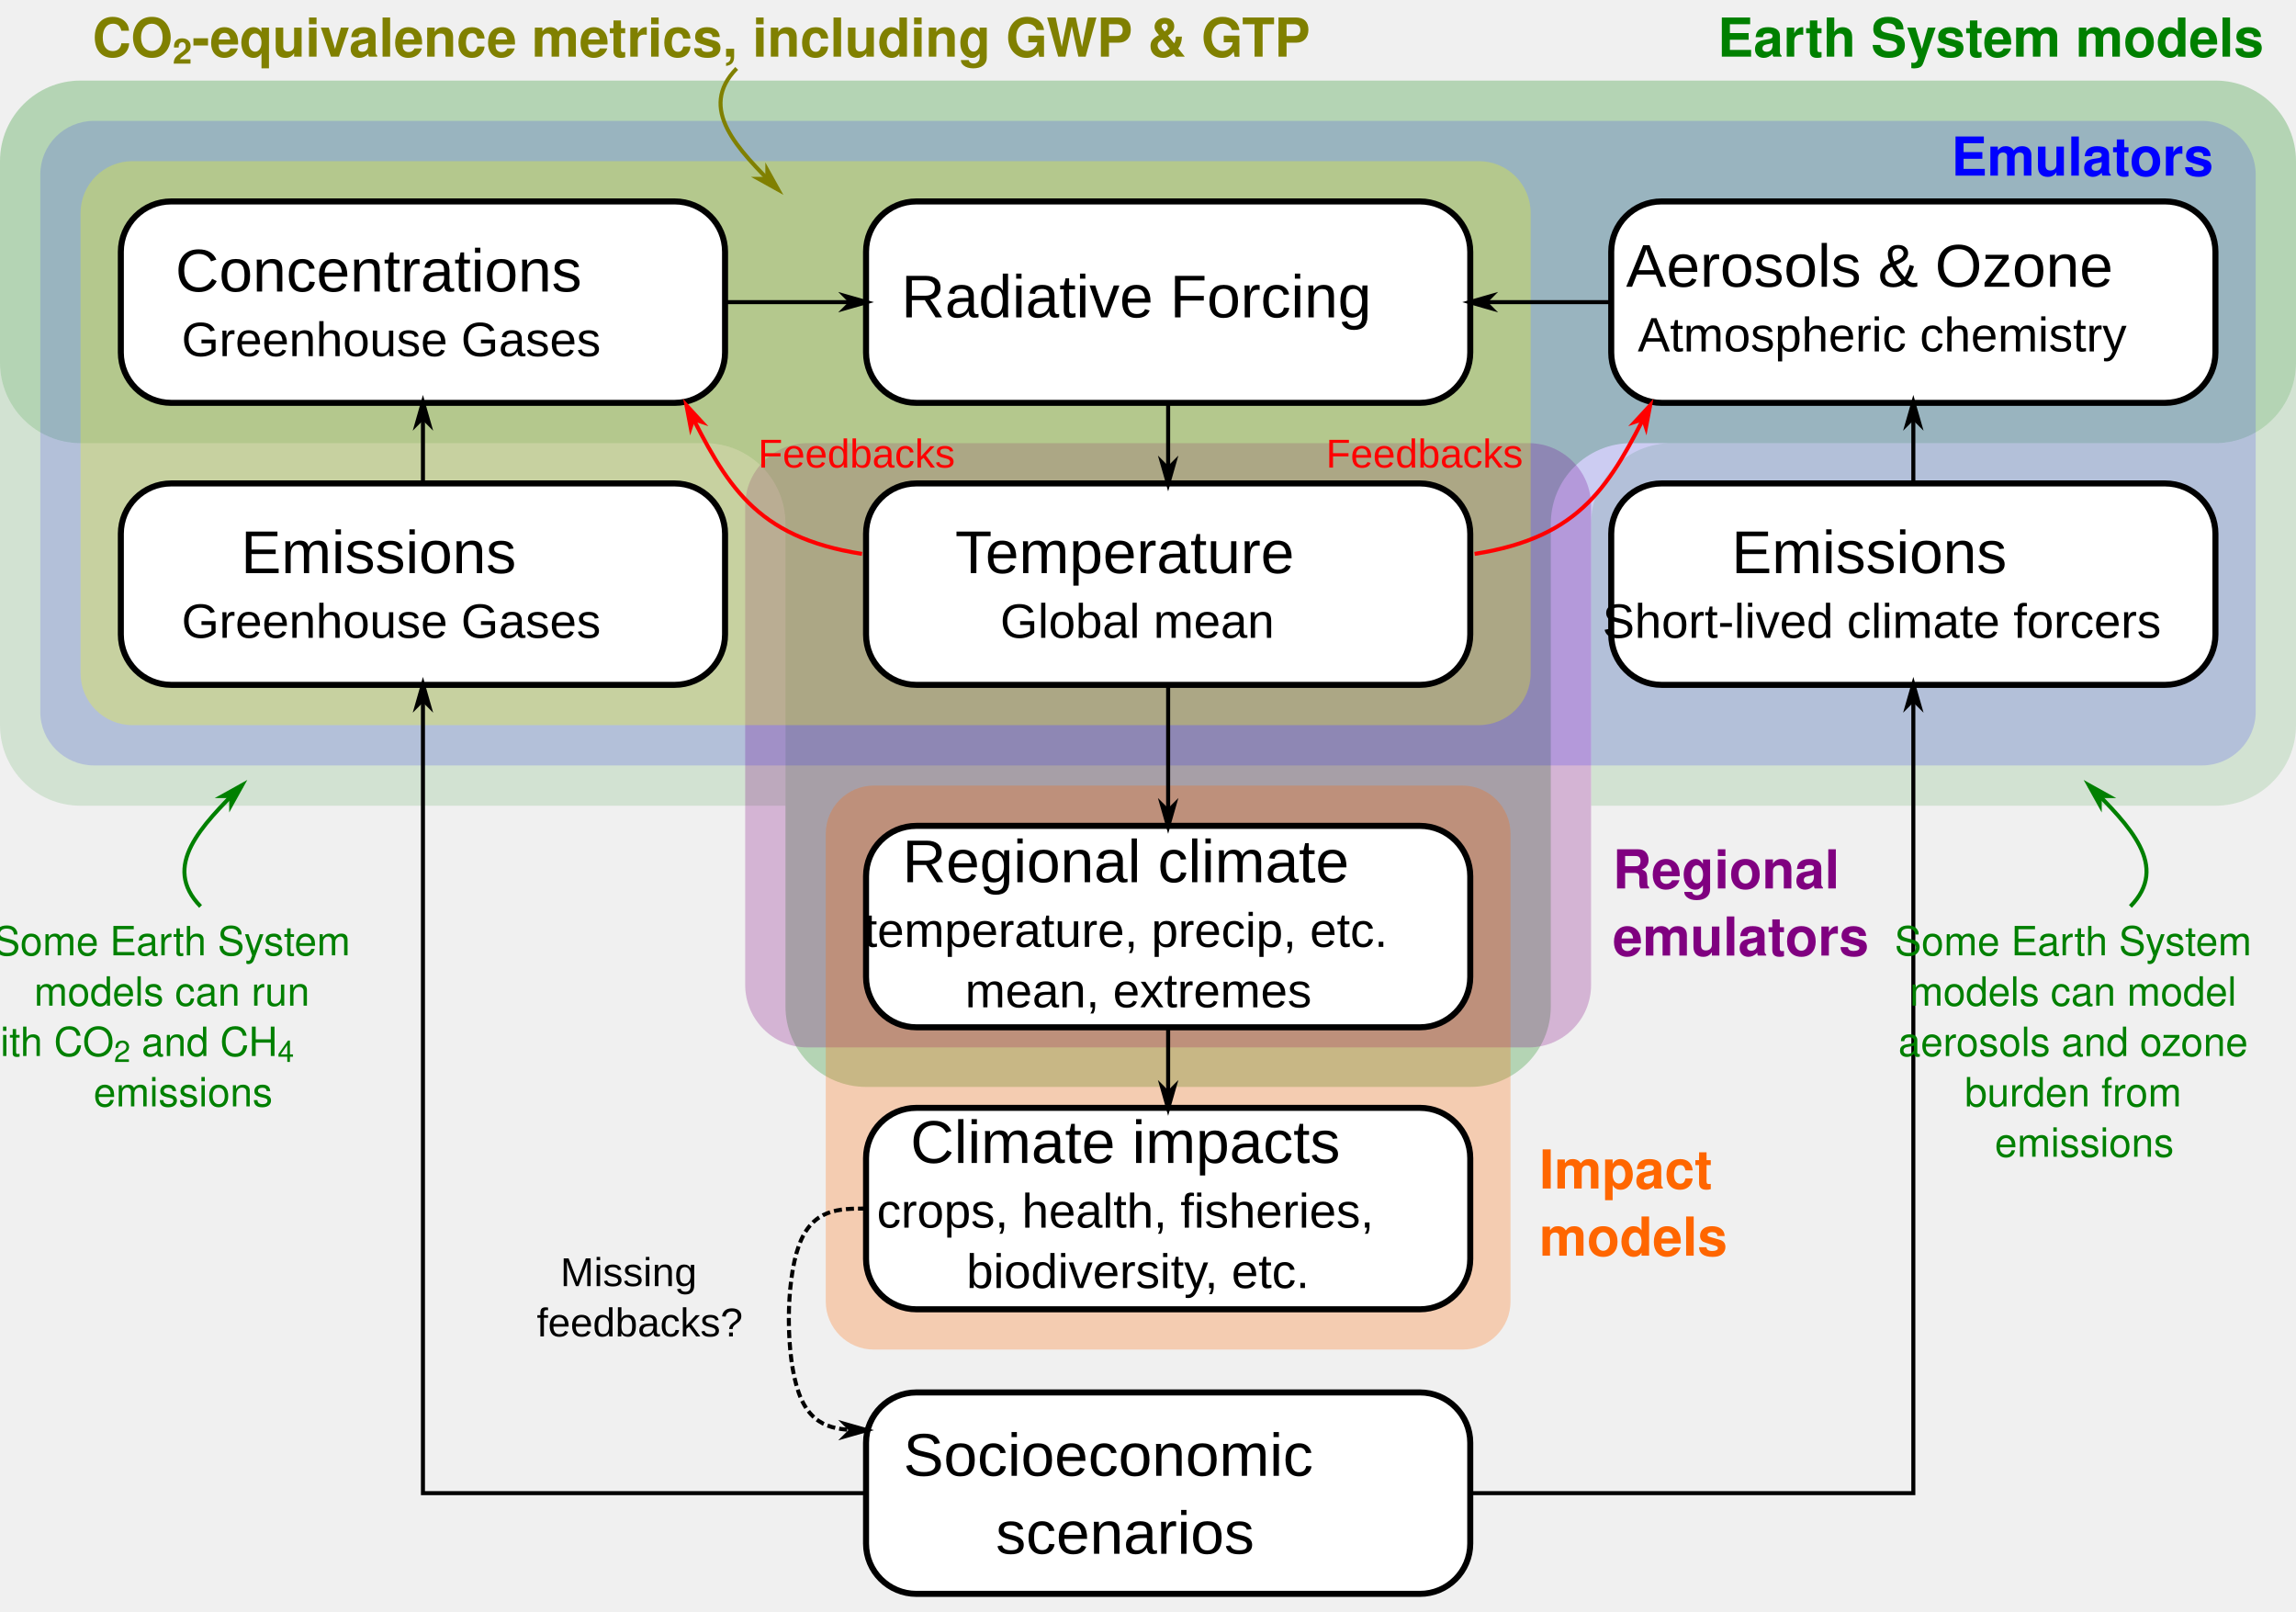
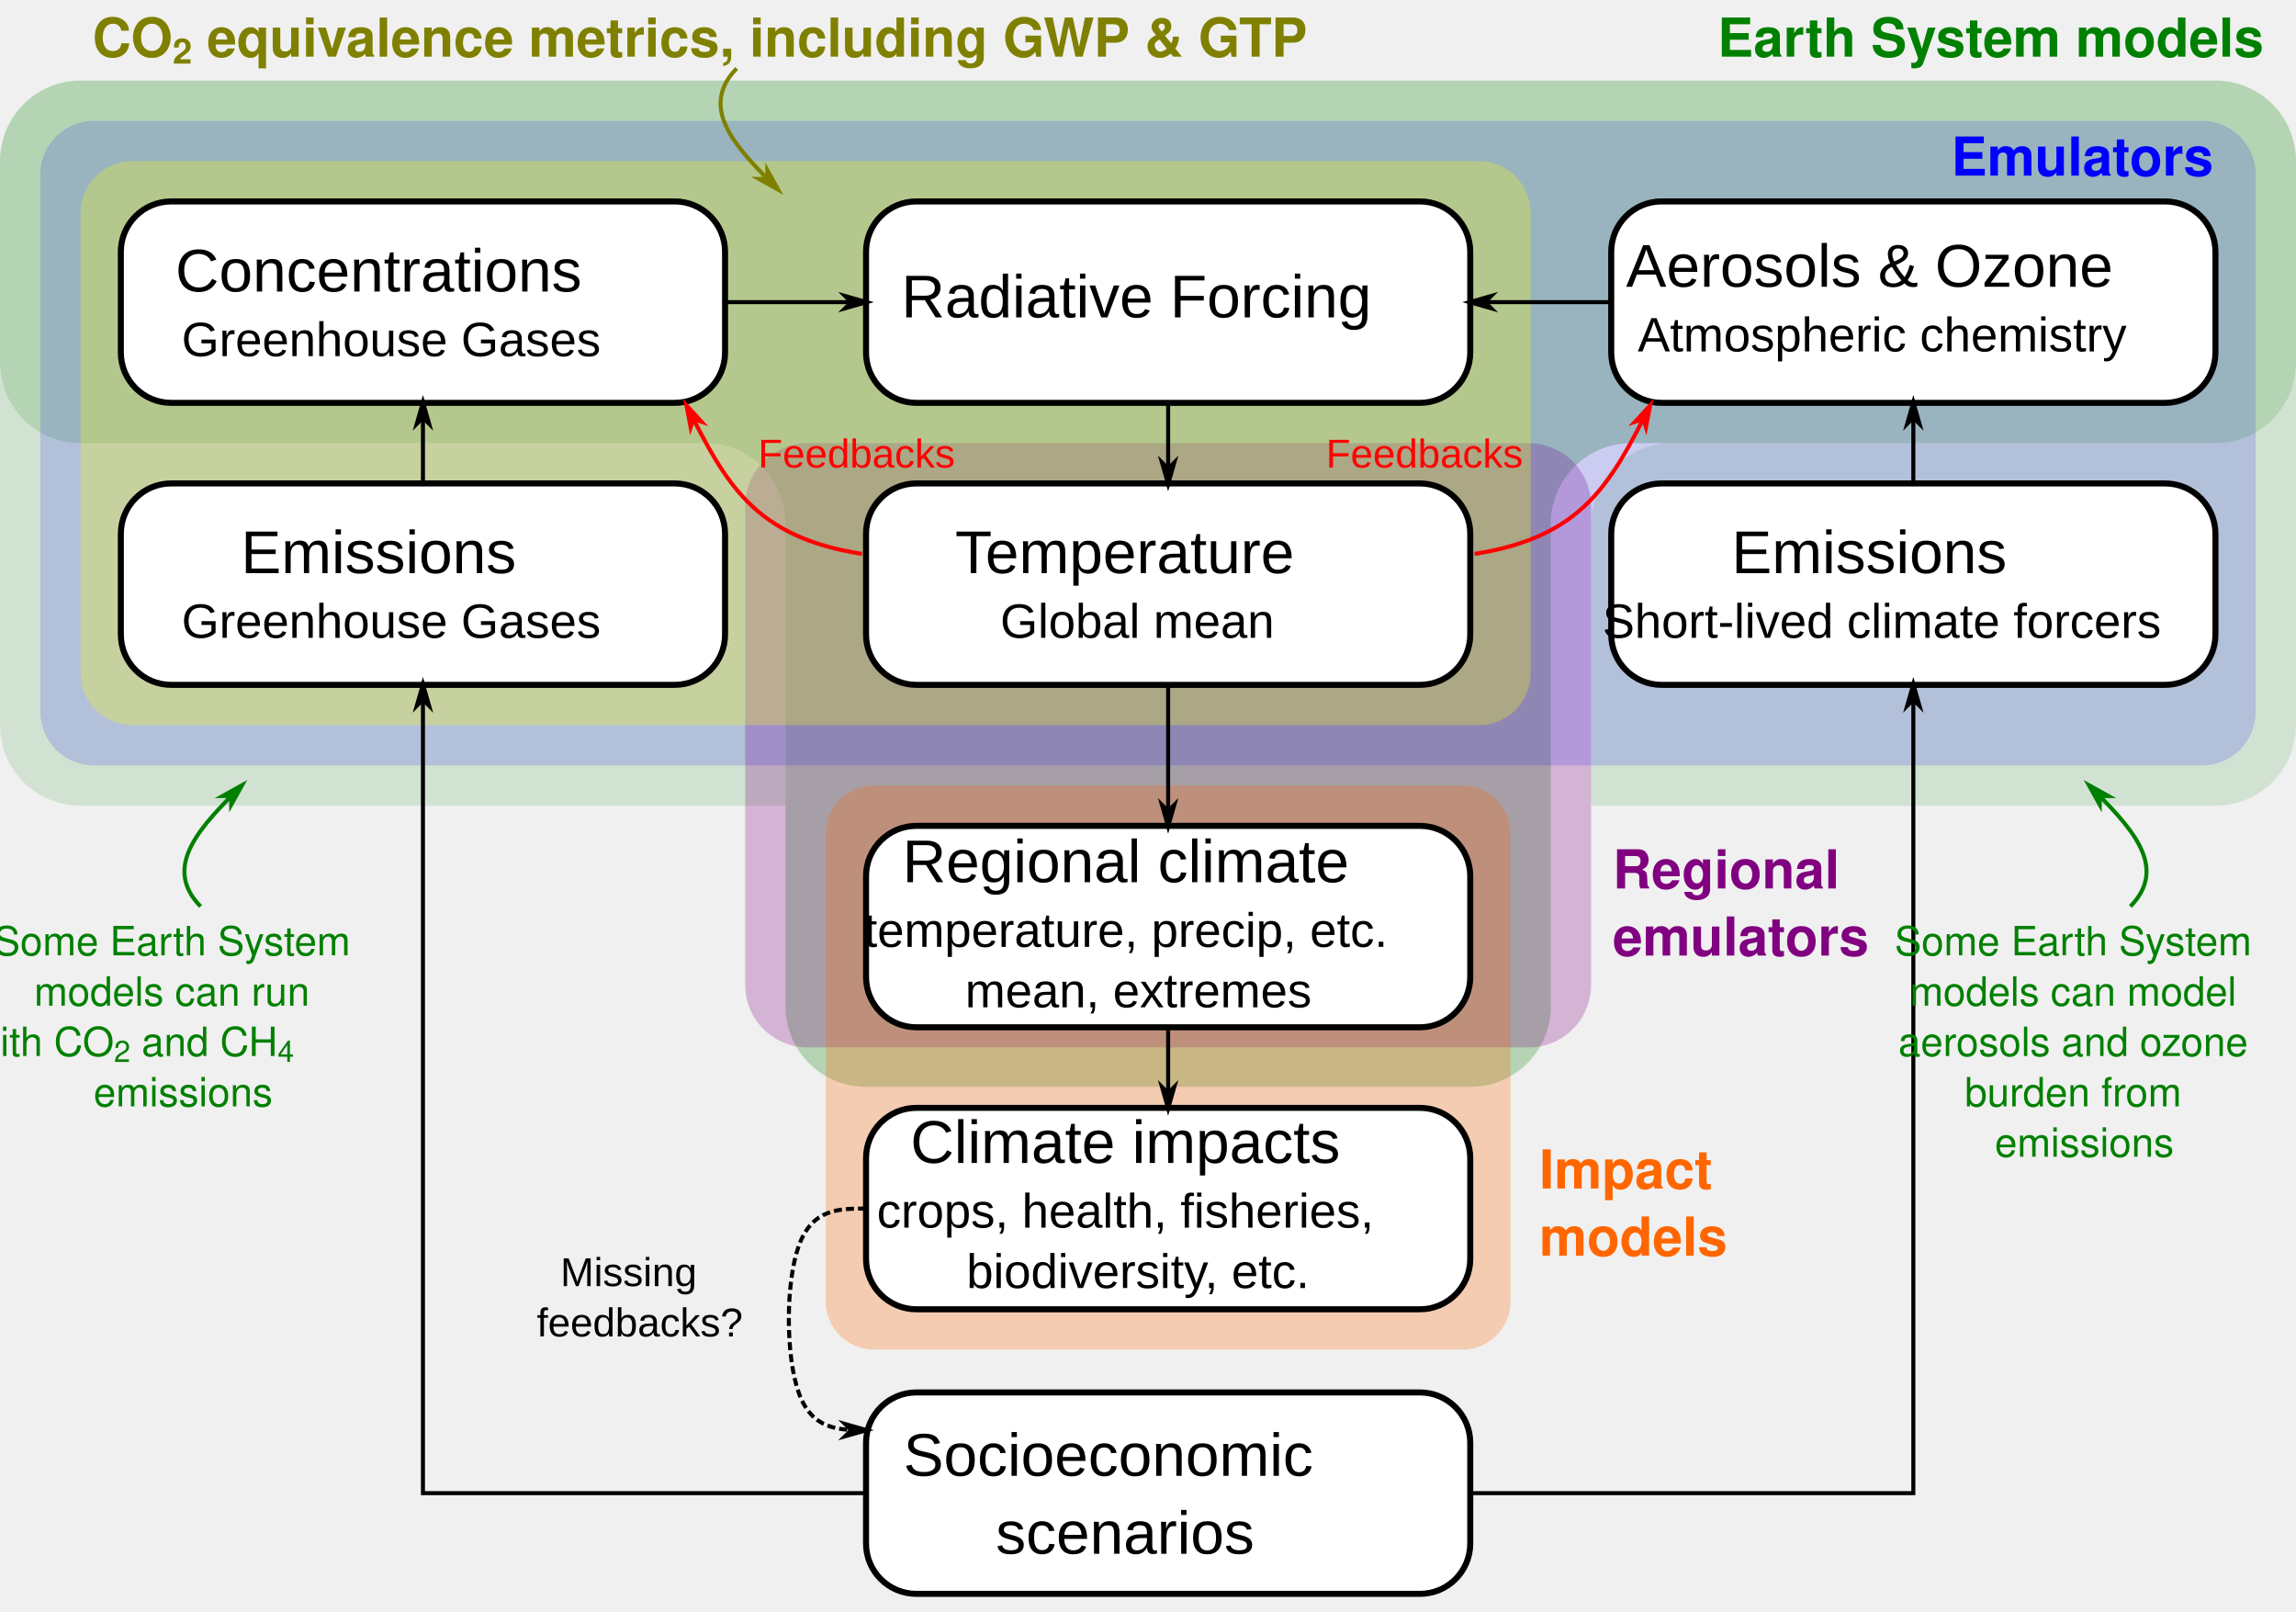
<svg xmlns="http://www.w3.org/2000/svg" width="570" height="400" id="svg2" version="1.1">
  <defs id="defs4">
    <marker style="overflow:visible" id="marker31080" refX="0" refY="0" orient="auto">
      <path transform="matrix(-0.8,0,0,-0.8,-10,0)" style="fill:context-stroke;fill-rule:evenodd;stroke:context-stroke;stroke-width:1pt" d="M 0,0 5,-5 -12.5,0 5,5 Z" id="path31078" />
    </marker>
    <marker style="overflow:visible" id="Arrow1Lend" refX="0" refY="0" orient="auto">
      <path transform="matrix(-0.8,0,0,-0.8,-10,0)" style="fill:context-stroke;fill-rule:evenodd;stroke:context-stroke;stroke-width:1pt" d="M 0,0 5,-5 -12.5,0 5,5 Z" id="path30813" />
    </marker>
    <marker orient="auto" refY="0" refX="0" id="Arrow1Mend" style="overflow:visible">
      <path id="path3886" d="M 0,0 5,-5 -12.5,0 5,5 Z" style="fill-rule:evenodd;stroke:#000000;stroke-width:1pt;marker-start:none" transform="matrix(-0.4,0,0,-0.4,-4,0)" />
    </marker>
    <marker orient="auto" refY="0" refX="0" id="Arrow1Send" style="overflow:visible">
      <path id="path3892" d="M 0,0 5,-5 -12.5,0 5,5 Z" style="fill-rule:evenodd;stroke:#000000;stroke-width:1pt;marker-start:none" transform="matrix(-0.2,0,0,-0.2,-1.2,0)" />
    </marker>
    <marker orient="auto" refY="0" refX="0" id="Arrow1Mend-8" style="overflow:visible">
      <path id="path3886-6" d="M 0,0 5,-5 -12.5,0 5,5 Z" style="fill-rule:evenodd;stroke:#000000;stroke-width:1pt;marker-start:none" transform="matrix(-0.4,0,0,-0.4,-4,0)" />
    </marker>
    <marker orient="auto" refY="0" refX="0" id="Arrow1Mend-4" style="overflow:visible">
      <path id="path3886-9" d="M 0,0 5,-5 -12.5,0 5,5 Z" style="fill-rule:evenodd;stroke:#000000;stroke-width:1pt;marker-start:none" transform="matrix(-0.4,0,0,-0.4,-4,0)" />
    </marker>
    <marker orient="auto" refY="0" refX="0" id="Arrow1Mend-0" style="overflow:visible">
      <path id="path3886-4" d="M 0,0 5,-5 -12.5,0 5,5 Z" style="fill-rule:evenodd;stroke:#000000;stroke-width:1pt;marker-start:none" transform="matrix(-0.4,0,0,-0.4,-4,0)" />
    </marker>
    <marker orient="auto" refY="0" refX="0" id="Arrow1Mend-2" style="overflow:visible">
      <path id="path3886-8" d="M 0,0 5,-5 -12.5,0 5,5 Z" style="fill-rule:evenodd;stroke:#000000;stroke-width:1pt;marker-start:none" transform="matrix(-0.4,0,0,-0.4,-4,0)" />
    </marker>
    <marker orient="auto" refY="0" refX="0" id="Arrow1Mend-47" style="overflow:visible">
      <path id="path3886-7" d="M 0,0 5,-5 -12.5,0 5,5 Z" style="fill-rule:evenodd;stroke:#000000;stroke-width:1pt;marker-start:none" transform="matrix(-0.4,0,0,-0.4,-4,0)" />
    </marker>
    <marker orient="auto" refY="0" refX="0" id="Arrow1Mend-9" style="overflow:visible">
      <path id="path3886-1" d="M 0,0 5,-5 -12.5,0 5,5 Z" style="fill-rule:evenodd;stroke:#000000;stroke-width:1pt;marker-start:none" transform="matrix(-0.4,0,0,-0.4,-4,0)" />
    </marker>
    <marker orient="auto" refY="0" refX="0" id="Arrow1Mend-25" style="overflow:visible">
      <path id="path3886-86" d="M 0,0 5,-5 -12.5,0 5,5 Z" style="fill-rule:evenodd;stroke:#000000;stroke-width:1pt;marker-start:none" transform="matrix(-0.4,0,0,-0.4,-4,0)" />
    </marker>
    <marker orient="auto" refY="0" refX="0" id="Arrow1Mend-3" style="overflow:visible">
      <path id="path3886-3" d="M 0,0 5,-5 -12.5,0 5,5 Z" style="fill-rule:evenodd;stroke:#000000;stroke-width:1pt;marker-start:none" transform="matrix(-0.4,0,0,-0.4,-4,0)" />
    </marker>
    <marker orient="auto" refY="0" refX="0" id="Arrow1Mend-6" style="overflow:visible">
      <path id="path3886-2" d="M 0,0 5,-5 -12.5,0 5,5 Z" style="fill-rule:evenodd;stroke:#000000;stroke-width:1pt;marker-start:none" transform="matrix(-0.4,0,0,-0.4,-4,0)" />
    </marker>
    <marker orient="auto" refY="0" refX="0" style="overflow:visible" id="Arrow1Mend5739">
      <path id="path52276" d="M 0,0 5,-5 -12.5,0 5,5 Z" style="fill:#ffffff;fill-rule:evenodd;stroke:#800000;stroke-width:1pt;marker-start:none" transform="matrix(-0.4,0,0,-0.4,-4,0)" />
    </marker>
    <marker orient="auto" refY="0" refX="0" style="overflow:visible" id="Arrow1Mend6568">
      <path id="path52279" d="M 0,0 5,-5 -12.5,0 5,5 Z" style="fill:#ffffff;fill-rule:evenodd;stroke:#800000;stroke-width:1pt;marker-start:none" transform="matrix(-0.4,0,0,-0.4,-4,0)" />
    </marker>
    <marker orient="auto" refY="0" refX="0" style="overflow:visible" id="Arrow1Mend65689914">
      <path id="path52715" d="M 0,0 5,-5 -12.5,0 5,5 Z" style="fill:#ffffff;fill-rule:evenodd;stroke:#ff0000;stroke-width:1pt;marker-start:none" transform="matrix(-0.4,0,0,-0.4,-4,0)" />
    </marker>
    <marker orient="auto" refY="0" refX="0" style="overflow:visible" id="Arrow1Mend57392504">
      <path id="path52718" d="M 0,0 5,-5 -12.5,0 5,5 Z" style="fill:#ffffff;fill-rule:evenodd;stroke:#ff0000;stroke-width:1pt;marker-start:none" transform="matrix(-0.4,0,0,-0.4,-4,0)" />
    </marker>
    <marker orient="auto" refY="0" refX="0" style="overflow:visible" id="Arrow1Mend656899147499">
      <path id="path66542" d="M 0,0 5,-5 -12.5,0 5,5 Z" style="fill:#ff0000;fill-rule:evenodd;stroke:#ff0000;stroke-width:1pt;marker-start:none" transform="matrix(-0.4,0,0,-0.4,-4,0)" />
    </marker>
    <marker orient="auto" refY="0" refX="0" style="overflow:visible" id="Arrow1Mend573925048667">
      <path id="path66852" d="M 0,0 5,-5 -12.5,0 5,5 Z" style="fill:#ff0000;fill-rule:evenodd;stroke:#ff0000;stroke-width:1pt;marker-start:none" transform="matrix(-0.4,0,0,-0.4,-4,0)" />
    </marker>
    <marker orient="auto" refY="0" refX="0" style="overflow:visible" id="Arrow1Mend6473">
      <path id="path19866" d="M 0,0 5,-5 -12.5,0 5,5 Z" style="fill:#008000;fill-rule:evenodd;stroke:#ff0000;stroke-width:1pt;marker-start:none" transform="matrix(-0.4,0,0,-0.4,-4,0)" />
    </marker>
    <marker orient="auto" refY="0" refX="0" style="overflow:visible" id="Arrow1Mend64739855">
      <path id="path20338" d="M 0,0 5,-5 -12.5,0 5,5 Z" style="fill:#008000;fill-rule:evenodd;stroke:#008000;stroke-width:1pt;marker-start:none" transform="matrix(-0.4,0,0,-0.4,-4,0)" />
    </marker>
    <marker orient="auto" refY="0" refX="0" style="overflow:visible" id="Arrow1Mend656899147499-7">
      <path id="path66542-4" d="M 0,0 5,-5 -12.5,0 5,5 Z" style="fill:#ff0000;fill-rule:evenodd;stroke:#ff0000;stroke-width:1pt;marker-start:none" transform="matrix(-0.4,0,0,-0.4,-4,0)" />
    </marker>
    <marker orient="auto" refY="0" refX="0" style="overflow:visible" id="Arrow1Mend656899147499-7-7">
      <path id="path66542-4-2" d="M 0,0 5,-5 -12.5,0 5,5 Z" style="fill:#ff0000;fill-rule:evenodd;stroke:#ff0000;stroke-width:1pt;marker-start:none" transform="matrix(-0.4,0,0,-0.4,-4,0)" />
    </marker>
    <marker orient="auto" refY="0" refX="0" style="overflow:visible" id="Arrow1Mend656899147499-7-1">
      <path id="path66542-4-6" d="M 0,0 5,-5 -12.5,0 5,5 Z" style="fill:#ff0000;fill-rule:evenodd;stroke:#ff0000;stroke-width:1pt;marker-start:none" transform="matrix(-0.4,0,0,-0.4,-4,0)" />
    </marker>
    <marker orient="auto" refY="0" refX="0" style="overflow:visible" id="Arrow1Mend656899147499-8">
      <path id="path66542-3" d="M 0,0 5,-5 -12.5,0 5,5 Z" style="fill:#ff0000;fill-rule:evenodd;stroke:#ff0000;stroke-width:1pt;marker-start:none" transform="matrix(-0.4,0,0,-0.4,-4,0)" />
    </marker>
    <marker orient="auto" refY="0" refX="0" style="overflow:visible" id="Arrow1Mend64739855-1">
      <path id="path20338-7" d="M 0,0 5,-5 -12.5,0 5,5 Z" style="fill:#008000;fill-rule:evenodd;stroke:#008000;stroke-width:1pt;marker-start:none" transform="matrix(-0.4,0,0,-0.4,-4,0)" />
    </marker>
    <marker orient="auto" refY="0" refX="0" style="overflow:visible" id="Arrow1Mend64739855-8">
      <path id="path20338-4" d="M 0,0 5,-5 -12.5,0 5,5 Z" style="fill:#008000;fill-rule:evenodd;stroke:#008000;stroke-width:1pt;marker-start:none" transform="matrix(-0.4,0,0,-0.4,-4,0)" />
    </marker>
    <marker orient="auto" refY="0" refX="0" style="overflow:visible" id="Arrow1Mend64739855-1-3">
      <path id="path20338-7-5" d="M 0,0 5,-5 -12.5,0 5,5 Z" style="fill:#008000;fill-rule:evenodd;stroke:#008000;stroke-width:1pt;marker-start:none" transform="matrix(-0.4,0,0,-0.4,-4,0)" />
    </marker>
    <marker orient="auto" refY="0" refX="0" style="overflow:visible" id="Arrow1Mend656899147499-86">
      <path id="path66542-0" d="M 0,0 5,-5 -12.5,0 5,5 Z" style="fill:#ff0000;fill-rule:evenodd;stroke:#ff0000;stroke-width:1pt;marker-start:none" transform="matrix(-0.4,0,0,-0.4,-4,0)" />
    </marker>
    <marker orient="auto" refY="0" refX="0" id="Arrow1Mend-7" style="overflow:visible">
      <path id="path3886-23" d="M 0,0 5,-5 -12.5,0 5,5 Z" style="fill-rule:evenodd;stroke:#000000;stroke-width:1pt;marker-start:none" transform="matrix(-0.4,0,0,-0.4,-4,0)" />
    </marker>
  </defs>
  <g id="layer1">
    <path style="opacity:0.125;fill:#008000;fill-opacity:1;stroke:none;stroke-width:1.024px;stroke-linecap:butt;stroke-linejoin:miter;stroke-opacity:1" d="m 395,200 v -70 a 20,20 135 0 1 20,-20 h 135 a 20,20 135 0 0 20,-20 v 90 a 20,20 135 0 1 -20,20 z" id="path3345-6" />
    <path style="opacity:0.125;fill:#008000;fill-opacity:1;stroke:none;stroke-width:1.024px;stroke-linecap:butt;stroke-linejoin:miter;stroke-opacity:1" d="m 195,200 v -70 a 20,20 45 0 0 -20,-20 H 20 a 20,20 45 0 1 -20,-20 v 90 a 20,20 45 0 0 20,20 z" id="path3345" />
    <path style="opacity:0.25;fill:#008000;stroke:none;stroke-width:1.032px;stroke-linecap:butt;stroke-linejoin:miter;stroke-opacity:1" d="m 20,20 h 530 a 20,20 45 0 1 20,20 V 90 a 20,20 135 0 1 -20,20 H 405 a 20,20 135 0 0 -20,20 v 119.797 a 20,20 135 0 1 -20,20 H 215 a 20,20 45 0 1 -20,-20 V 130 A 20,20 45 0 0 175,110 H 20 A 20,20 45 0 1 0,90 V 40 a 20,20 135 0 1 20,-20 z" id="path4806" />
    <rect style="opacity:0.25;fill:#800080;stroke:none;stroke-width:1.034;stroke-dasharray:1.034, 2.068" id="rect49499" width="210" height="150" x="185" y="110" ry="15.517" />
    <rect style="opacity:0.263;fill:#ff6600;stroke:none;stroke-width:1.5;stroke-miterlimit:4;stroke-dasharray:none" id="rect4771" width="170" height="140" x="205" y="195" ry="11.957" />
    <rect style="opacity:0.152;fill:#0000ff;stroke:none;stroke-width:1.549;stroke-miterlimit:4;stroke-dasharray:none" id="rect4761" width="550" height="160" x="10" y="30" ry="13.333" />
    <rect style="opacity:0.263;fill:#ffff00;stroke:none;stroke-width:1.557;stroke-miterlimit:4;stroke-dasharray:none" id="rect4767" width="360" height="140" x="20" y="40" ry="12.876" />
    <rect style="fill:#ffffff;stroke:#000000;stroke-width:1.5;stroke-miterlimit:4;stroke-dasharray:none" id="rect2816" width="150" height="50" x="30" y="120" ry="12.5" />
    <rect style="fill:#ffffff;stroke:#000000;stroke-width:1.5;stroke-miterlimit:4;stroke-dasharray:none" id="rect2816-9" width="150" height="50" x="215" y="345.638" ry="12.5" />
    <text xml:space="preserve" style="font-style:normal;font-weight:normal;line-height:0%;font-family:sans-serif;text-align:center;letter-spacing:0px;word-spacing:0px;text-anchor:middle;fill:#000000;fill-opacity:1;stroke:none" x="104.912" y="142.272" id="text2820">
      <tspan id="tspan2822" x="104.912" y="142.272" style="font-size:15px;line-height:1.25;font-family:Arial;-inkscape-font-specification:Arial">Emissions</tspan>
      <tspan x="104.912" y="158.319" id="tspan2824" style="font-size:12px;line-height:1.25;font-family:Arial;-inkscape-font-specification:Arial">Greenhouse Gases</tspan>
    </text>
    <rect style="fill:#ffffff;stroke:#000000;stroke-width:1.5;stroke-miterlimit:4;stroke-dasharray:none" id="rect2816-4" width="150" height="50" x="400" y="120" ry="12.5" />
    <text xml:space="preserve" style="font-style:normal;font-weight:normal;line-height:0%;font-family:sans-serif;text-align:center;letter-spacing:0px;word-spacing:0px;text-anchor:middle;fill:#000000;fill-opacity:1;stroke:none" x="474.962" y="142.272" id="text2820-3">
      <tspan id="tspan2822-3" x="474.962" y="142.272" style="font-size:15px;line-height:1.25;font-family:Arial;-inkscape-font-specification:Arial">Emissions</tspan>
      <tspan x="474.962" y="158.319" id="tspan2824-1" style="font-size:12px;line-height:1.25;font-family:Arial;-inkscape-font-specification:Arial">Short-lived climate forcers</tspan>
    </text>
    <rect style="fill:#ffffff;stroke:#000000;stroke-width:1.5;stroke-miterlimit:4;stroke-dasharray:none" id="rect2816-3" width="150" height="50" x="30" y="50" ry="12.5" />
    <text xml:space="preserve" style="font-style:normal;font-weight:normal;line-height:0%;font-family:sans-serif;text-align:center;letter-spacing:0px;word-spacing:0px;text-anchor:middle;fill:#000000;fill-opacity:1;stroke:none" x="104.912" y="72.363" id="text2820-9">
      <tspan id="tspan2822-1" x="104.912" y="72.363" style="font-size:15px;line-height:1.25;font-family:Arial;-inkscape-font-specification:Arial">Concentrations</tspan>
      <tspan x="104.912" y="88.411" id="tspan2824-0" style="font-size:12px;line-height:1.25;font-family:Arial;-inkscape-font-specification:Arial">Greenhouse Gases</tspan>
    </text>
    <rect style="fill:#ffffff;stroke:#000000;stroke-width:1.5;stroke-miterlimit:4;stroke-dasharray:none" id="rect2816-3-4" width="150" height="50" x="215" y="50" ry="12.5" />
    <text xml:space="preserve" style="font-style:normal;font-weight:normal;line-height:0%;font-family:sans-serif;text-align:center;letter-spacing:0px;word-spacing:0px;text-anchor:middle;fill:#000000;fill-opacity:1;stroke:none" x="289.916" y="78.79" id="text2820-9-9">
      <tspan x="289.916" y="78.79" id="tspan2824-0-7" style="font-size:15px;line-height:1.25;font-family:Arial;-inkscape-font-specification:Arial">Radiative Forcing</tspan>
    </text>
    <rect style="fill:#ffffff;stroke:#000000;stroke-width:1.5;stroke-miterlimit:4;stroke-dasharray:none" id="rect2816-3-4-9" width="150" height="50" x="215" y="120" ry="12.5" />
    <text xml:space="preserve" style="font-style:normal;font-weight:normal;line-height:0%;font-family:sans-serif;text-align:center;letter-spacing:0px;word-spacing:0px;text-anchor:middle;fill:#000000;fill-opacity:1;stroke:none" x="290.139" y="142.272" id="text2820-9-4">
      <tspan id="tspan2822-1-1" x="290.139" y="142.272" style="font-size:15px;line-height:1.25;font-family:Arial;-inkscape-font-specification:Arial">Temperature</tspan>
      <tspan x="290.139" y="158.319" id="tspan2824-0-5" style="font-size:12px;line-height:1.25;font-family:Arial;-inkscape-font-specification:Arial">Global mean</tspan>
    </text>
    <rect style="fill:#ffffff;stroke:#000000;stroke-width:1.5;stroke-miterlimit:4;stroke-dasharray:none" id="rect2816-3-4-9-4" width="150" height="50" x="215" y="205" ry="12.5" />
    <text xml:space="preserve" style="font-style:normal;font-weight:normal;line-height:0%;font-family:sans-serif;text-align:center;letter-spacing:0px;word-spacing:0px;text-anchor:middle;fill:#000000;fill-opacity:1;stroke:none" x="290.413" y="218.995" id="text2820-9-4-0">
      <tspan id="tspan2822-1-1-9" x="290.413" y="218.995" style="font-size:15px;line-height:1.25;font-family:Arial;-inkscape-font-specification:Arial">Regional climate</tspan>
      <tspan x="290.413" y="235.043" id="tspan2824-0-5-3" style="font-size:12px;line-height:1.25;font-family:Arial;-inkscape-font-specification:Arial">temperature, precip, etc.</tspan>
      <tspan x="290.413" y="250.043" style="font-size:12px;line-height:1.25;font-family:Arial;-inkscape-font-specification:Arial" id="tspan3024">mean, extremes</tspan>
    </text>
    <rect style="fill:#ffffff;stroke:#000000;stroke-width:1.5;stroke-miterlimit:4;stroke-dasharray:none" id="rect2816-3-4-9-4-7" width="150" height="50" x="215" y="275" ry="12.5" />
    <text xml:space="preserve" style="font-style:normal;font-weight:normal;line-height:0%;font-family:sans-serif;text-align:center;letter-spacing:0px;word-spacing:0px;text-anchor:middle;fill:#000000;fill-opacity:1;stroke:none" x="290.296" y="288.674" id="text2820-9-4-0-7">
      <tspan id="tspan2822-1-1-9-4" x="290.296" y="288.674" style="font-size:15px;line-height:1.25;font-family:Arial;-inkscape-font-specification:Arial">Climate impacts</tspan>
      <tspan x="290.296" y="304.721" style="font-size:12px;line-height:1.25;font-family:Arial;-inkscape-font-specification:Arial" id="tspan3024-0">crops, health, fisheries,</tspan>
      <tspan x="290.296" y="319.721" style="font-size:12px;line-height:1.25;font-family:Arial;-inkscape-font-specification:Arial" id="tspan3062">biodiversity, etc.</tspan>
    </text>
    <rect style="fill:#ffffff;stroke:#000000;stroke-width:1.5;stroke-miterlimit:4;stroke-dasharray:none" id="rect2816-4-9" width="150" height="50" x="400" y="50" ry="12.5" />
    <text xml:space="preserve" style="font-style:normal;font-weight:normal;line-height:0%;font-family:sans-serif;text-align:center;letter-spacing:0px;word-spacing:0px;text-anchor:middle;fill:#000000;fill-opacity:1;stroke:none" x="475.062" y="71.177" id="text2820-3-8">
      <tspan id="tspan2822-3-0" x="475.062" y="71.177" style="font-size:15px;line-height:1.25;font-family:Arial;-inkscape-font-specification:Arial">Aerosols &amp; Ozone</tspan>
      <tspan x="475.062" y="87.225" id="tspan2824-1-3" style="font-size:12px;line-height:1.25;font-family:Arial;-inkscape-font-specification:Arial">Atmospheric chemistry</tspan>
    </text>
    <text xml:space="preserve" style="font-size:15px;line-height:1.25;font-family:Helvetica;-inkscape-font-specification:Helvetica;text-align:center;text-anchor:middle" x="289.729" y="366.338" id="text7739">
      <tspan x="289.729" y="366.338" id="tspan7741" style="font-style:normal;font-variant:normal;font-weight:normal;font-stretch:normal;font-size:15px;font-family:Arial;-inkscape-font-specification:Arial;text-align:center;text-anchor:middle">Socioeconomic</tspan>
      <tspan x="289.729" y="385.681" style="font-style:normal;font-variant:normal;font-weight:normal;font-stretch:normal;font-size:15px;font-family:Arial;-inkscape-font-specification:Arial;text-align:center;text-anchor:middle" id="tspan26359">scenarios</tspan>
    </text>
    <path style="fill:none;fill-rule:evenodd;stroke:#000000;stroke-width:1px;stroke-linecap:butt;stroke-linejoin:miter;stroke-opacity:1;marker-end:url(#Arrow1Mend);paint-order:normal" d="M 105,120 V 100" id="path28561" />
    <path style="fill:none;fill-rule:evenodd;stroke:#000000;stroke-width:1px;stroke-linecap:butt;stroke-linejoin:miter;stroke-opacity:1;marker-end:url(#Arrow1Mend)" d="m 180,75 h 35" id="path28563" />
    <path style="fill:none;fill-rule:evenodd;stroke:#000000;stroke-width:1px;stroke-linecap:butt;stroke-linejoin:miter;stroke-opacity:1;marker-end:url(#Arrow1Mend)" d="M 290,100 V 120" id="path28565" />
    <path style="fill:none;fill-rule:evenodd;stroke:#000000;stroke-width:1px;stroke-linecap:butt;stroke-linejoin:miter;stroke-opacity:1;marker-end:url(#Arrow1Mend)" d="M 475,120 V 100" id="path28569" />
    <path style="fill:none;fill-rule:evenodd;stroke:#000000;stroke-width:1px;stroke-linecap:butt;stroke-linejoin:miter;stroke-opacity:1;marker-end:url(#Arrow1Mend)" d="M 400,75 H 365" id="path28571" />
    <path style="fill:none;fill-rule:evenodd;stroke:#ff0000;stroke-width:1px;stroke-linecap:butt;stroke-linejoin:miter;stroke-opacity:1;marker-end:url(#Arrow1Mend656899147499)" d="m 366.077,137.49 c 26.711,-4.155 33.75,-17.347 43.517,-36.73" id="path28573" />
    <path style="fill:none;fill-rule:evenodd;stroke:#000000;stroke-width:1px;stroke-linecap:butt;stroke-linejoin:miter;stroke-opacity:1;marker-end:url(#Arrow1Mend)" d="m 290,170 v 35" id="path28837" />
    <path style="fill:none;fill-rule:evenodd;stroke:#000000;stroke-width:1px;stroke-linecap:butt;stroke-linejoin:miter;stroke-opacity:1;marker-end:url(#Arrow1Mend)" d="m 290,255 v 20" id="path28839" />
    <path style="fill:none;fill-rule:evenodd;stroke:#000000;stroke-width:1px;stroke-linecap:butt;stroke-linejoin:miter;stroke-opacity:1;marker-end:url(#Arrow1Mend)" d="M 365,370.638 H 475 V 170" id="path28845" />
    <path style="fill:none;fill-rule:evenodd;stroke:#000000;stroke-width:1px;stroke-linecap:butt;stroke-linejoin:miter;stroke-opacity:1;marker-end:url(#Arrow1Mend-7)" d="m 215,370.638 h -110 V 170" id="path28845-6" />
    <text xml:space="preserve" style="font-size:13.333px;line-height:1.25;font-family:Helvetica;-inkscape-font-specification:Helvetica" x="426.41" y="14.059" id="text33158">
      <tspan id="tspan33156" x="426.41" y="14.059" style="font-style:normal;font-variant:normal;font-weight:bold;font-stretch:normal;font-size:13.333px;font-family:Helvetica;-inkscape-font-specification:'Helvetica Bold';fill:#008000">Earth System models</tspan>
    </text>
    <text xml:space="preserve" style="font-size:13.333px;line-height:1.25;font-family:Helvetica;-inkscape-font-specification:Helvetica;fill:#0000ff" x="484.43" y="43.598" id="text38688">
      <tspan id="tspan38686" x="484.43" y="43.598" style="font-style:normal;font-variant:normal;font-weight:bold;font-stretch:normal;font-size:13.333px;font-family:Helvetica;-inkscape-font-specification:'Helvetica Bold'">Emulators</tspan>
    </text>
    <text xml:space="preserve" style="font-size:13.333px;line-height:1.25;font-family:Helvetica;-inkscape-font-specification:Helvetica;fill:#808000" x="22.937" y="14.059" id="text41272">
-       <tspan id="tspan41270" x="22.937" y="14.059" style="font-style:normal;font-variant:normal;font-weight:bold;font-stretch:normal;font-size:13.333px;font-family:Helvetica;-inkscape-font-specification:'Helvetica Bold'">CO<tspan style="font-style:normal;font-variant:normal;font-weight:bold;font-stretch:normal;font-size:65%;font-family:Helvetica;-inkscape-font-specification:'Helvetica Bold';baseline-shift:sub" id="tspan1623">2</tspan>-equivalence metrics, including GWP &amp; GTP</tspan>
+       <tspan id="tspan41270" x="22.937" y="14.059" style="font-style:normal;font-variant:normal;font-weight:bold;font-stretch:normal;font-size:13.333px;font-family:Helvetica;-inkscape-font-specification:'Helvetica Bold'">CO<tspan style="font-style:normal;font-variant:normal;font-weight:bold;font-stretch:normal;font-size:65%;font-family:Helvetica;-inkscape-font-specification:'Helvetica Bold';baseline-shift:sub" id="tspan1623">2</tspan> equivalence metrics, including GWP &amp; GTP</tspan>
    </text>
    <text xml:space="preserve" style="font-size:13.333px;line-height:1.25;font-family:Helvetica;-inkscape-font-specification:Helvetica;fill:#800080" x="400.382" y="220.534" id="text44516">
      <tspan id="tspan44514" x="400.382" y="220.534" style="font-style:normal;font-variant:normal;font-weight:bold;font-stretch:normal;font-size:13.333px;font-family:Helvetica;-inkscape-font-specification:'Helvetica Bold'">Regional</tspan>
      <tspan x="400.382" y="237.2" id="tspan47770" style="font-style:normal;font-variant:normal;font-weight:bold;font-stretch:normal;font-size:13.333px;font-family:Helvetica;-inkscape-font-specification:'Helvetica Bold'">emulators</tspan>
    </text>
    <text xml:space="preserve" style="font-size:13.333px;line-height:1.25;font-family:Helvetica;-inkscape-font-specification:Helvetica;fill:#ff6600" x="382.131" y="295.019" id="text49730">
      <tspan id="tspan49728" x="382.131" y="295.019" dy="0" style="font-style:normal;font-variant:normal;font-weight:bold;font-stretch:normal;font-size:13.333px;font-family:Helvetica;-inkscape-font-specification:'Helvetica Bold'">Impact</tspan>
      <tspan x="382.131" y="311.685" id="tspan51526" style="font-style:normal;font-variant:normal;font-weight:bold;font-stretch:normal;font-size:13.333px;font-family:Helvetica;-inkscape-font-specification:'Helvetica Bold'">models</tspan>
    </text>
    <text xml:space="preserve" style="font-size:10px;line-height:1.25;font-family:Helvetica;-inkscape-font-specification:Helvetica;text-align:center;text-anchor:middle;fill:#008000" x="52.404" y="237.129" id="text12475">
      <tspan id="tspan12473" x="52.404" y="237.129" style="font-size:10px">Some Earth System</tspan>
      <tspan x="52.404" y="249.629" id="tspan13357" style="font-size:10px">models can run</tspan>
      <tspan x="52.404" y="262.129" id="tspan13359" style="font-size:10px">with CO<tspan style="font-size:7.333px;baseline-shift:sub;fill:#008000" id="tspan15643">2</tspan> and CH<tspan style="font-size:7.333px;baseline-shift:sub;fill:#008000" id="tspan17003">4</tspan>
      </tspan>
      <tspan x="52.404" y="274.629" id="tspan13361" style="font-size:10px">emissions</tspan>
    </text>
    <path style="fill:none;stroke:#008000;stroke-width:1px;stroke-linecap:butt;stroke-linejoin:miter;stroke-opacity:1;marker-end:url(#Arrow1Mend64739855)" d="M 49.792,224.999 C 40,215 50,205 60,195" id="path18456" />
    <text xml:space="preserve" style="font-size:10px;line-height:1.25;font-family:Helvetica;-inkscape-font-specification:Helvetica;text-align:center;text-anchor:middle;fill:#008000" x="524.404" y="237.129" id="text12475-1">
      <tspan id="tspan12473-8" x="524.404" y="237.129" style="font-size:10px">Some Earth System</tspan>
      <tspan x="524.404" y="249.629" id="tspan13361-2" style="font-size:10px">models can model</tspan>
      <tspan x="524.404" y="262.129" style="font-size:10px" id="tspan6074">aerosols and ozone</tspan>
      <tspan x="524.404" y="274.629" style="font-size:10px" id="tspan6076">burden from</tspan>
      <tspan x="524.404" y="287.129" style="font-size:10px" id="tspan6078">emissions</tspan>
    </text>
    <path style="fill:none;stroke:#008000;stroke-width:1px;stroke-linecap:butt;stroke-linejoin:miter;stroke-opacity:1;marker-end:url(#Arrow1Mend64739855-1)" d="M 528.885,224.999 C 538.677,215 528.677,205 518.677,195" id="path18456-6" />
    <text xml:space="preserve" style="font-style:normal;font-variant:normal;font-weight:normal;font-stretch:normal;font-size:10px;line-height:125%;font-family:Arial;-inkscape-font-specification:'Arial, Normal';text-align:start;letter-spacing:0px;word-spacing:0px;writing-mode:lr-tb;text-anchor:start;fill:#ff0000;fill-opacity:1;stroke:none;stroke-width:1px;stroke-linecap:butt;stroke-linejoin:miter;stroke-opacity:1" x="188.18" y="116.063" id="text6082">
      <tspan id="tspan6080" x="188.18" y="116.063">Feedbacks</tspan>
    </text>
    <text xml:space="preserve" style="font-style:normal;font-variant:normal;font-weight:normal;font-stretch:normal;font-size:10px;line-height:125%;font-family:Arial;-inkscape-font-specification:'Arial, Normal';text-align:start;letter-spacing:0px;word-spacing:0px;writing-mode:lr-tb;text-anchor:start;fill:#ff0000;fill-opacity:1;stroke:none;stroke-width:1px;stroke-linecap:butt;stroke-linejoin:miter;stroke-opacity:1" x="329.18" y="116.063" id="text6082-4">
      <tspan id="tspan6080-7" x="329.18" y="116.063">Feedbacks</tspan>
    </text>
    <path style="fill:none;fill-rule:evenodd;stroke:#000000;stroke-width:1;stroke-linecap:butt;stroke-linejoin:miter;stroke-miterlimit:4;stroke-dasharray:2, 1;stroke-dashoffset:0;stroke-opacity:1;marker-end:url(#Arrow1Mend)" d="m 215,300 c -6.666,0 -13.332,0 -16.666,9.167 C 195,318.335 195,336.668 198.334,345.834 201.668,355 208.334,355 215,355" id="path6108" />
    <text xml:space="preserve" style="font-style:normal;font-variant:normal;font-weight:normal;font-stretch:normal;font-size:10px;line-height:125%;font-family:Arial;-inkscape-font-specification:'Arial, Normal';text-align:start;letter-spacing:0px;word-spacing:0px;writing-mode:lr-tb;text-anchor:start;fill:#000000;fill-opacity:1;stroke:none;stroke-width:1px;stroke-linecap:butt;stroke-linejoin:miter;stroke-opacity:1" x="165.786" y="319.241" id="text6114">
      <tspan id="tspan6112" x="165.786" y="319.241" style="font-size:10px;text-align:center;text-anchor:middle;fill:#000000">Missing</tspan>
      <tspan x="165.786" y="331.741" id="tspan6116" style="font-size:10px;text-align:center;text-anchor:middle;fill:#000000">feedbacks?</tspan>
    </text>
    <g id="path18456-3" style="opacity:1;fill:#808000;stroke:none" transform="matrix(1,0,0,-1,83.0957,46.98561)">
      <path style="color:#000000;font-style:normal;font-variant:normal;font-weight:normal;font-stretch:normal;font-size:medium;line-height:normal;font-family:sans-serif;font-variant-ligatures:normal;font-variant-position:normal;font-variant-caps:normal;font-variant-numeric:normal;font-variant-alternates:normal;font-variant-east-asian:normal;font-feature-settings:normal;font-variation-settings:normal;text-indent:0;text-align:start;text-decoration:none;text-decoration-line:none;text-decoration-style:solid;text-decoration-color:#000000;letter-spacing:normal;word-spacing:normal;text-transform:none;writing-mode:lr-tb;direction:ltr;text-orientation:mixed;dominant-baseline:auto;baseline-shift:baseline;text-anchor:start;white-space:normal;shape-padding:0;shape-margin:0;inline-size:0;clip-rule:nonzero;display:inline;overflow:visible;visibility:visible;isolation:auto;mix-blend-mode:normal;color-interpolation:sRGB;color-interpolation-filters:linearRGB;solid-color:#000000;solid-opacity:1;vector-effect:none;fill:#808000;fill-opacity:1;fill-rule:nonzero;stroke:none;stroke-linecap:butt;stroke-linejoin:miter;stroke-miterlimit:4;stroke-dasharray:none;stroke-dashoffset:0;stroke-opacity:1;color-rendering:auto;image-rendering:auto;shape-rendering:auto;text-rendering:auto;enable-background:accumulate;stop-color:#000000;stop-opacity:1" d="m 109.646,-0.354 c -5,5 -10.034,10.012 -12.619,15.129 -1.293,2.559 -1.971,5.16 -1.674,7.781 0.297,2.621 1.575,5.233 4.082,7.793 l 0.715,-0.699 c -2.389,-2.44 -3.533,-4.828 -3.803,-7.207 -0.27,-2.379 0.339,-4.777 1.572,-7.219 2.467,-4.883 7.434,-9.871 12.434,-14.871 z" id="path4502" />
      <g id="g4492" style="fill:#808000;stroke:none">
        <g id="path4494" style="opacity:1;fill:#808000;stroke:none">
          <path style="color:#000000;font-style:normal;font-variant:normal;font-weight:normal;font-stretch:normal;font-size:medium;line-height:normal;font-family:sans-serif;font-variant-ligatures:normal;font-variant-position:normal;font-variant-caps:normal;font-variant-numeric:normal;font-variant-alternates:normal;font-variant-east-asian:normal;font-feature-settings:normal;font-variation-settings:normal;text-indent:0;text-align:start;text-decoration:none;text-decoration-line:none;text-decoration-style:solid;text-decoration-color:#000000;letter-spacing:normal;word-spacing:normal;text-transform:none;writing-mode:lr-tb;direction:ltr;text-orientation:mixed;dominant-baseline:auto;baseline-shift:baseline;text-anchor:start;white-space:normal;shape-padding:0;shape-margin:0;inline-size:0;clip-rule:nonzero;display:inline;overflow:visible;visibility:visible;isolation:auto;mix-blend-mode:normal;color-interpolation:sRGB;color-interpolation-filters:linearRGB;solid-color:#000000;solid-opacity:1;vector-effect:none;fill:#808000;fill-opacity:1;fill-rule:evenodd;stroke:none;stroke-width:0.4pt;stroke-linecap:butt;stroke-linejoin:miter;stroke-miterlimit:4;stroke-dasharray:none;stroke-dashoffset:0;stroke-opacity:1;color-rendering:auto;image-rendering:auto;shape-rendering:auto;text-rendering:auto;enable-background:accumulate;stop-color:#000000;stop-opacity:1" d="m 107.172,2.828 v 2.828 l 3.536,-6.364 -6.364,3.536 z" id="path4498" />
          <path style="color:#000000;font-style:normal;font-variant:normal;font-weight:normal;font-stretch:normal;font-size:medium;line-height:normal;font-family:sans-serif;font-variant-ligatures:normal;font-variant-position:normal;font-variant-caps:normal;font-variant-numeric:normal;font-variant-alternates:normal;font-variant-east-asian:normal;font-feature-settings:normal;font-variation-settings:normal;text-indent:0;text-align:start;text-decoration:none;text-decoration-line:none;text-decoration-style:solid;text-decoration-color:#000000;letter-spacing:normal;word-spacing:normal;text-transform:none;writing-mode:lr-tb;direction:ltr;text-orientation:mixed;dominant-baseline:auto;baseline-shift:baseline;text-anchor:start;white-space:normal;shape-padding:0;shape-margin:0;inline-size:0;clip-rule:nonzero;display:inline;overflow:visible;visibility:visible;isolation:auto;mix-blend-mode:normal;color-interpolation:sRGB;color-interpolation-filters:linearRGB;solid-color:#000000;solid-opacity:1;vector-effect:none;fill:#808000;fill-opacity:1;fill-rule:evenodd;stroke:none;stroke-linecap:butt;stroke-linejoin:miter;stroke-miterlimit:4;stroke-dasharray:none;stroke-dashoffset:0;stroke-opacity:1;color-rendering:auto;image-rendering:auto;shape-rendering:auto;text-rendering:auto;enable-background:accumulate;stop-color:#000000;stop-opacity:1" d="m 111.393,-1.393 -8.078,4.488 h 3.59 v 3.59 z m -1.371,1.371 -2.584,4.648 V 2.562 h -0.266 -1.799 z" id="path4500" />
        </g>
      </g>
    </g>
    <path style="fill:none;fill-rule:evenodd;stroke:#ff0000;stroke-width:1px;stroke-linecap:butt;stroke-linejoin:miter;stroke-opacity:1;marker-end:url(#Arrow1Mend656899147499-86)" d="m 214.003,137.49 c -26.711,-4.155 -33.75,-17.347 -43.517,-36.73" id="path28573-2" />
  </g>
</svg>
